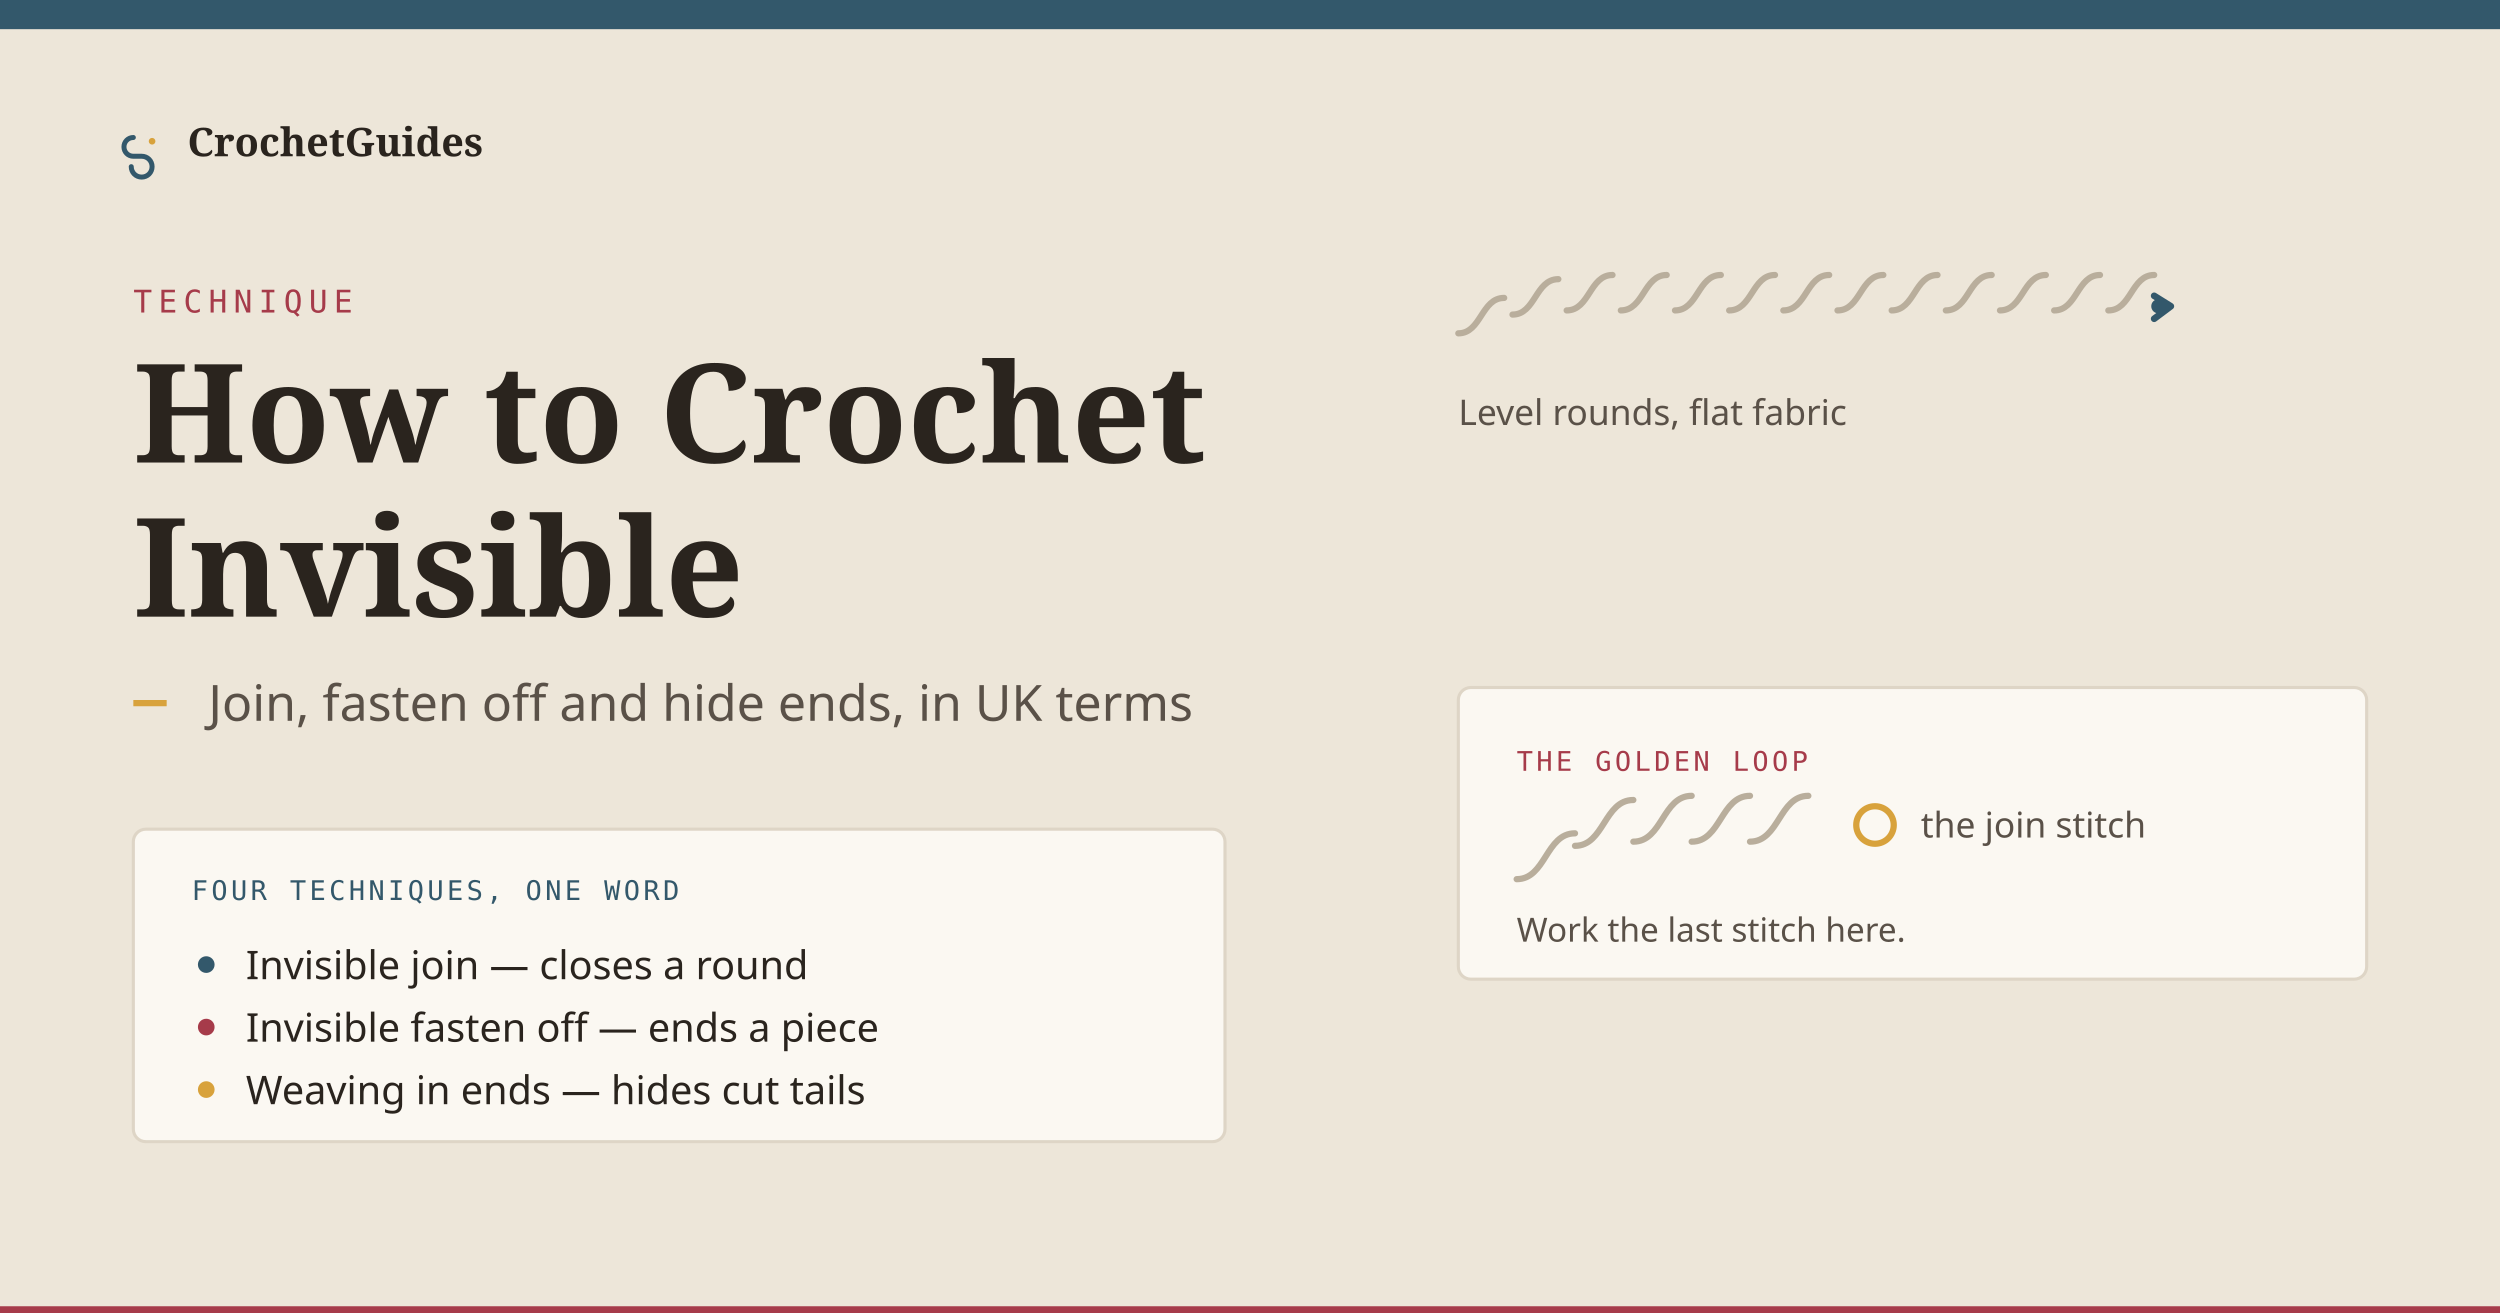
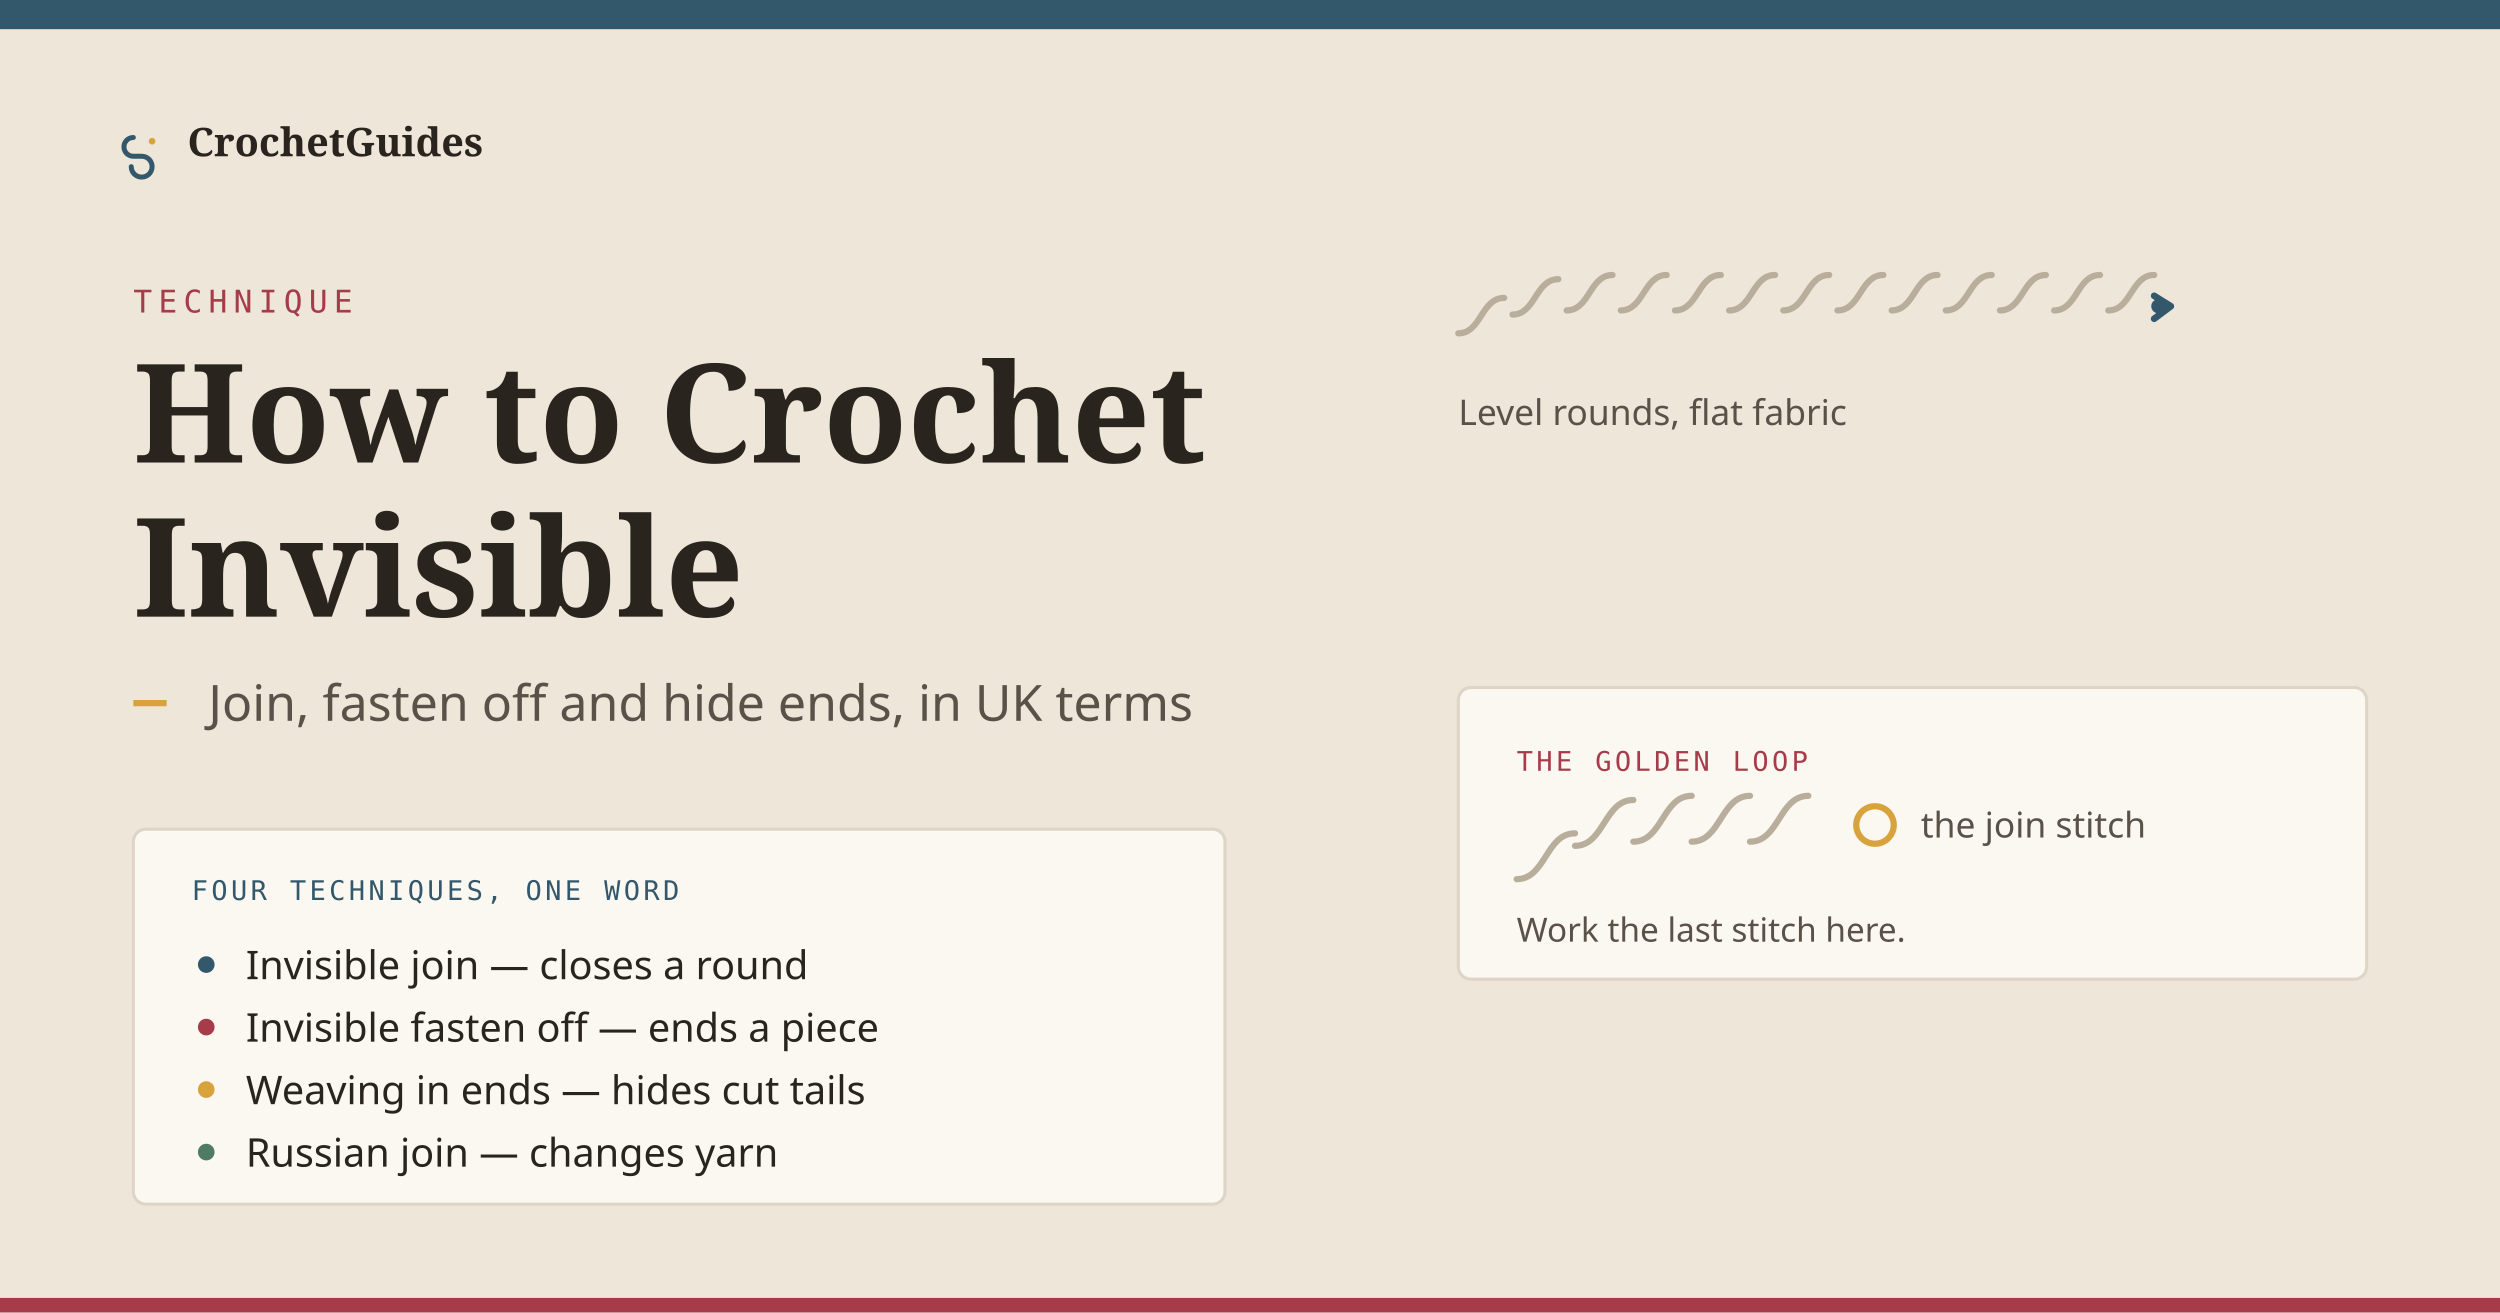
<svg xmlns="http://www.w3.org/2000/svg" viewBox="0 0 1200 630" width="1200" height="630" role="img" aria-labelledby="t d">
  <rect width="1200" height="630" fill="#EDE6D9" />
  <rect width="1200" height="14" fill="#33586B" />
-   <rect width="1200" height="7" y="627" fill="#A63B4A" />
+   <rect width="1200" height="7" y="623" fill="#A63B4A" />
  <g transform="translate(64,66)">
    <path d="M0 0c-2.5 0-4.5 2-4.5 4.5S-2.5 9 0 9h4c2.8 0 5 2.2 5 5s-2.2 5-5 5-5-2.2-5-5" fill="none" stroke="#33586B" stroke-width="2.4" stroke-linecap="round" transform="translate(0,0)" />
    <circle cx="9" cy="1.8" r="1.6" fill="#D8A23C" />
    <text x="26" y="9" font-family="Fraunces, serif" font-size="19" font-weight="700" fill="#2A241E">CrochetGuides</text>
  </g>
  <text x="64" y="150" font-family="Space Mono, monospace" font-size="15" letter-spacing="3" fill="#A63B4A">TECHNIQUE</text>
  <text x="64" y="222" font-family="Fraunces, serif" font-size="66" font-weight="600" fill="#2A241E">How to Crochet</text>
  <text x="64" y="296" font-family="Fraunces, serif" font-size="66" font-weight="600" fill="#2A241E">Invisible</text>
  <rect x="64" y="336" width="16" height="3" fill="#D8A23C" />
  <text x="100" y="346" font-family="Work Sans, sans-serif" font-size="24" fill="#5A5148">Join, fasten off and hide ends, in UK terms</text>
-   <rect x="64" y="398" width="524" height="150" rx="6" fill="#FBF8F2" stroke="#DED5C6" stroke-width="1.5" />
+   <rect x="64" y="398" width="524" height="180" rx="6" fill="#FBF8F2" stroke="#DED5C6" stroke-width="1.5" />
  <text x="92" y="432" font-family="Space Mono, monospace" font-size="13" letter-spacing="1.6" fill="#33586B">FOUR TECHNIQUES, ONE WORD</text>
  <g font-family="Work Sans, sans-serif" font-size="19" fill="#2A241E">
    <circle cx="99" cy="463" r="4" fill="#33586B" />
    <text x="118" y="470">Invisible join — closes a round</text>
    <circle cx="99" cy="493" r="4" fill="#A63B4A" />
    <text x="118" y="500">Invisible fasten off — ends a piece</text>
    <circle cx="99" cy="523" r="4" fill="#D8A23C" />
    <text x="118" y="530">Weaving in ends — hides cut tails</text>
+     <circle cx="99" cy="553" r="4" fill="#4F7A63" />
+     <text x="118" y="560">Russian join — changes yarn</text>
  </g>
  <g transform="translate(700,120)">
    <g stroke="#B9AE9C" stroke-width="3" fill="none" stroke-linecap="round">
      <path d="M0 40c11 0 11 -17 22 -17" />
      <path d="M26 31c11 0 11 -17 22 -17" />
      <path d="M52 29c11 0 11 -17 22 -17" />
      <path d="M78 29c11 0 11 -17 22 -17" />
      <path d="M104 29c11 0 11 -17 22 -17" />
      <path d="M130 29c11 0 11 -17 22 -17" />
      <path d="M156 29c11 0 11 -17 22 -17" />
      <path d="M182 29c11 0 11 -17 22 -17" />
      <path d="M208 29c11 0 11 -17 22 -17" />
      <path d="M234 29c11 0 11 -17 22 -17" />
      <path d="M260 29c11 0 11 -17 22 -17" />
      <path d="M286 29c11 0 11 -17 22 -17" />
      <path d="M312 29c11 0 11 -17 22 -17" />
    </g>
    <path d="M334 22 L342 27 L334 33" stroke="#33586B" stroke-width="3.2" fill="none" stroke-linecap="round" stroke-linejoin="round" />
    <circle cx="336" cy="27" r="3.4" fill="#33586B" />
    <text x="0" y="84" font-family="Work Sans, sans-serif" font-size="17" fill="#5A5148">Level rounds, flat fabric</text>
  </g>
  <g transform="translate(700,330)">
    <rect width="436" height="140" rx="6" fill="#FBF8F2" stroke="#DED5C6" stroke-width="1.5" />
    <text x="28" y="40" font-family="Space Mono, monospace" font-size="13" letter-spacing="1.6" fill="#A63B4A">THE GOLDEN LOOP</text>
    <g stroke="#B9AE9C" stroke-width="3" fill="none" stroke-linecap="round">
      <path d="M28 92c14 0 14 -22 28 -22" />
      <path d="M56 76c14 0 14 -22 28 -22" />
      <path d="M84 74c14 0 14 -22 28 -22" />
      <path d="M112 74c14 0 14 -22 28 -22" />
      <path d="M140 74c14 0 14 -22 28 -22" />
    </g>
    <circle cx="200" cy="66" r="9" fill="none" stroke="#D8A23C" stroke-width="3" />
    <text x="222" y="72" font-family="Work Sans, sans-serif" font-size="17" fill="#5A5148">the join stitch</text>
    <text x="28" y="122" font-family="Work Sans, sans-serif" font-size="16" fill="#5A5148">Work the last stitch here.</text>
  </g>
</svg>
